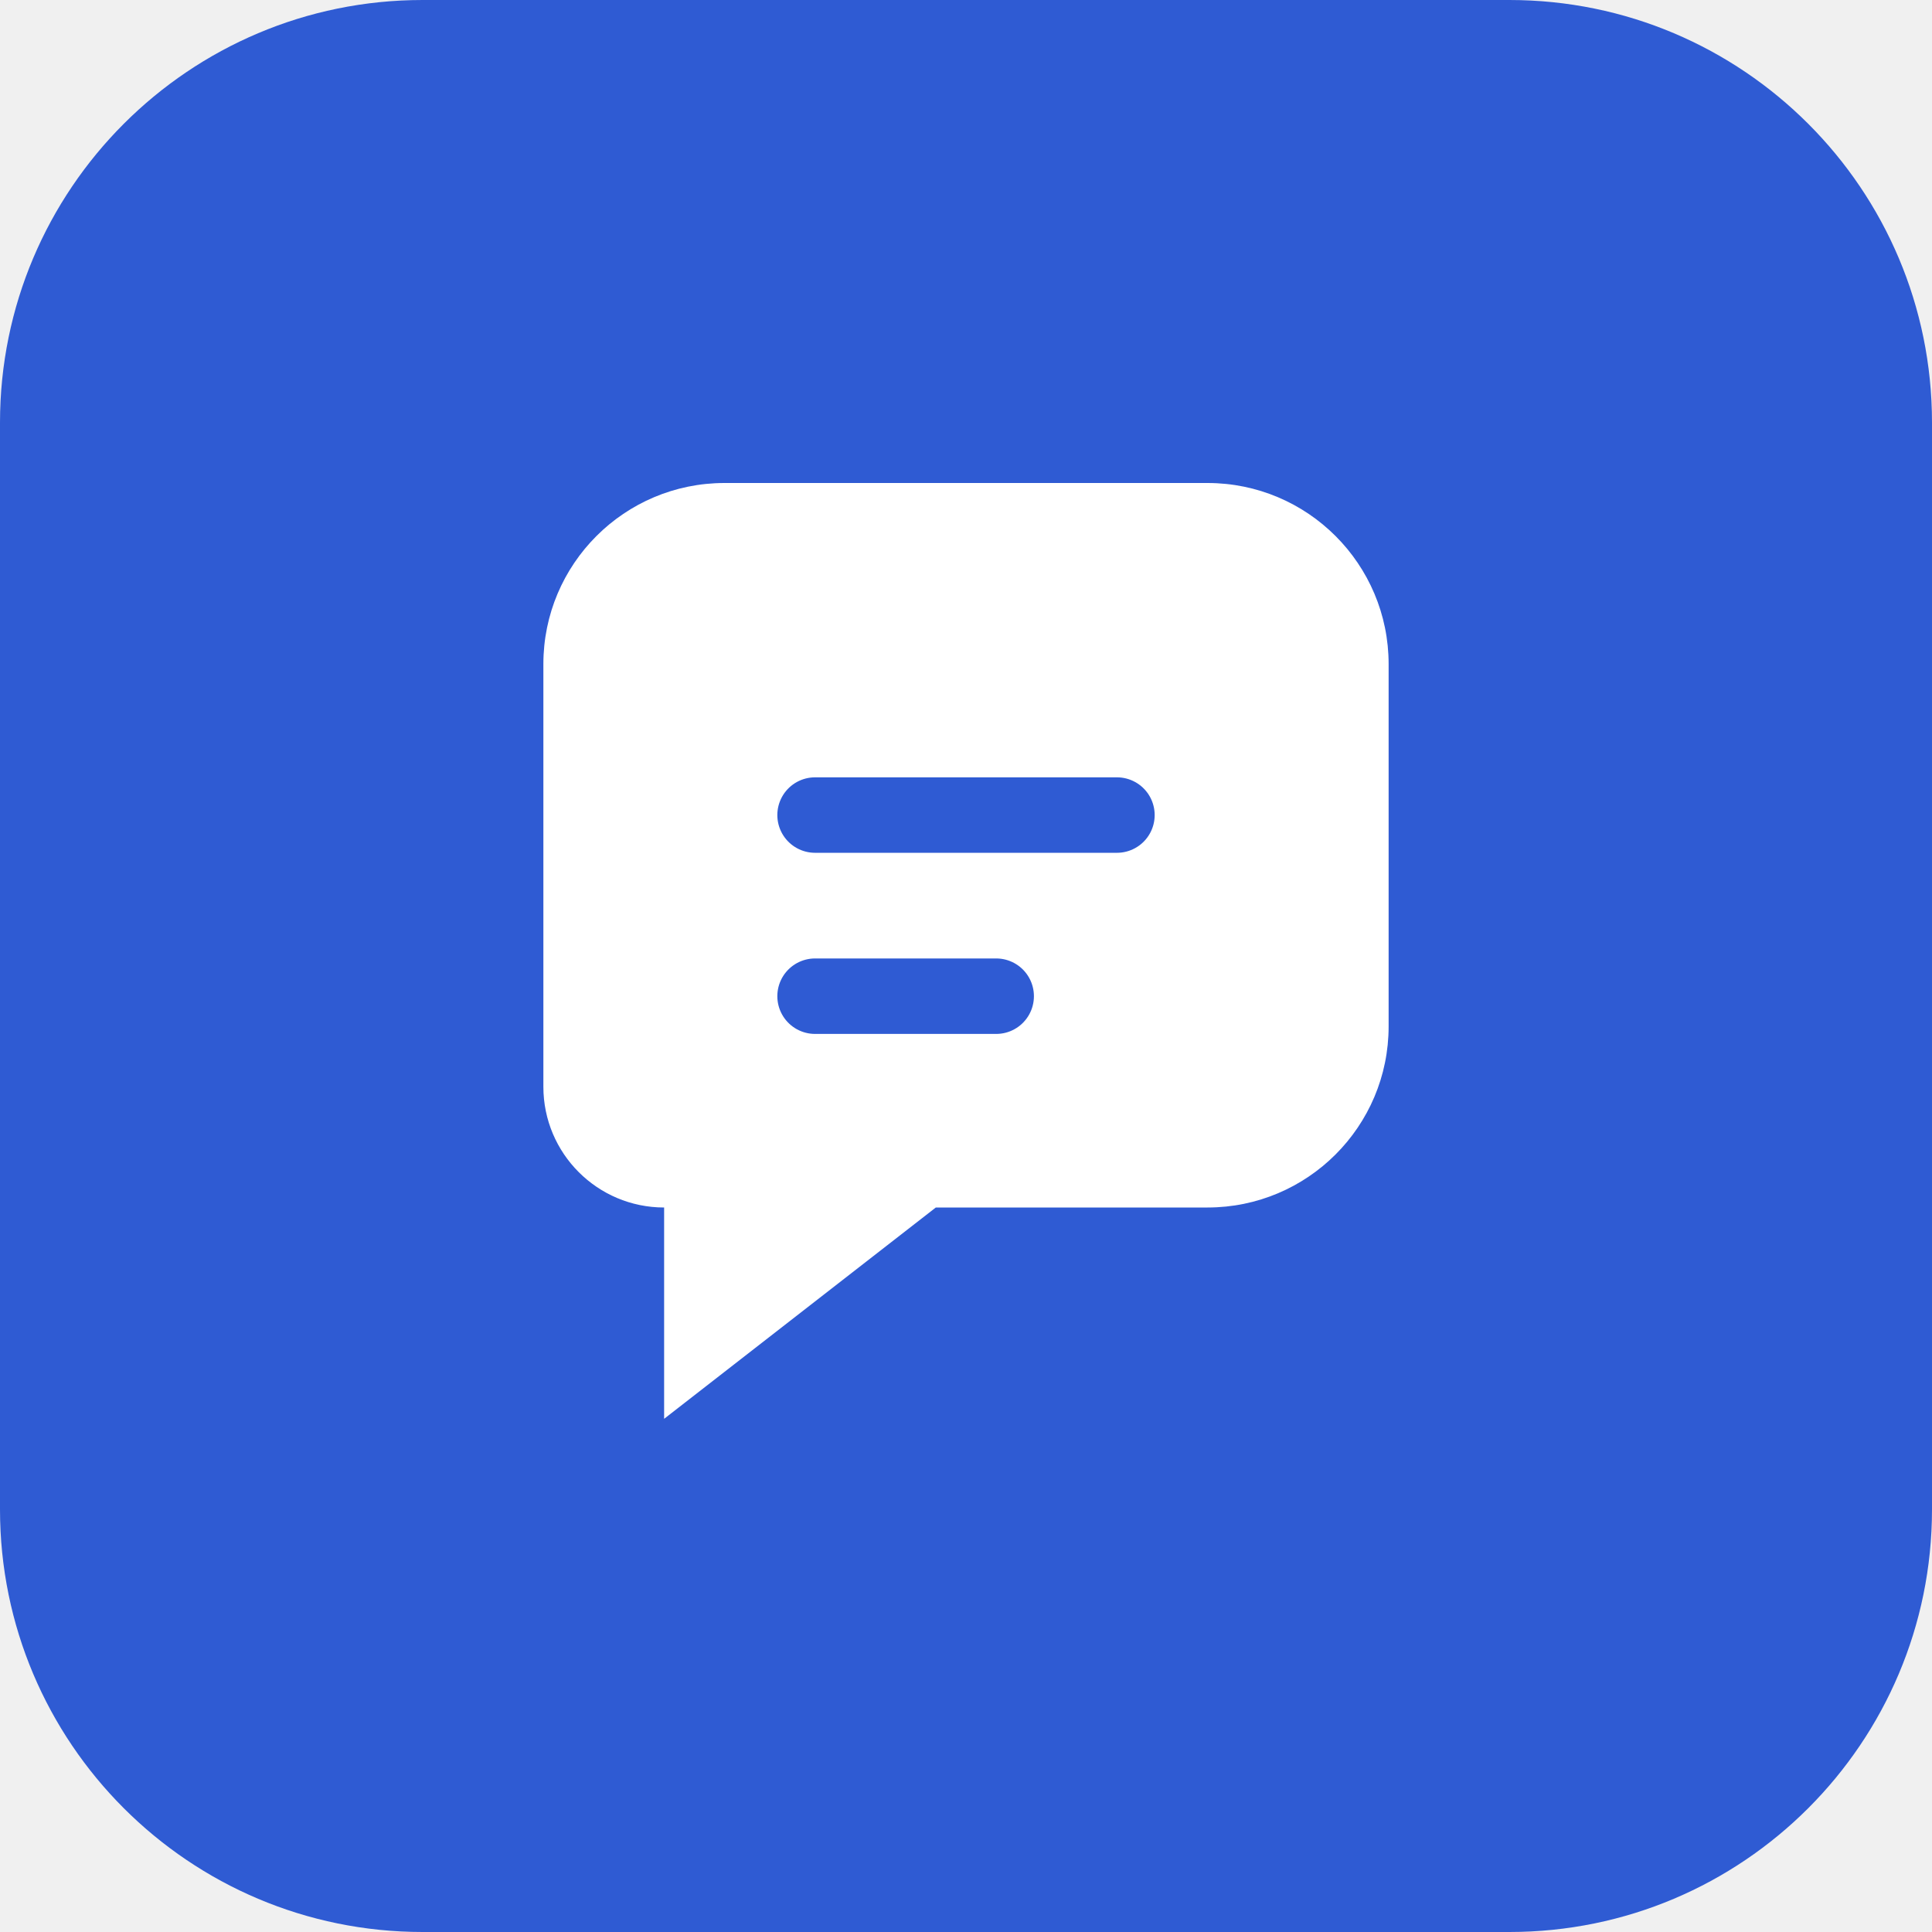
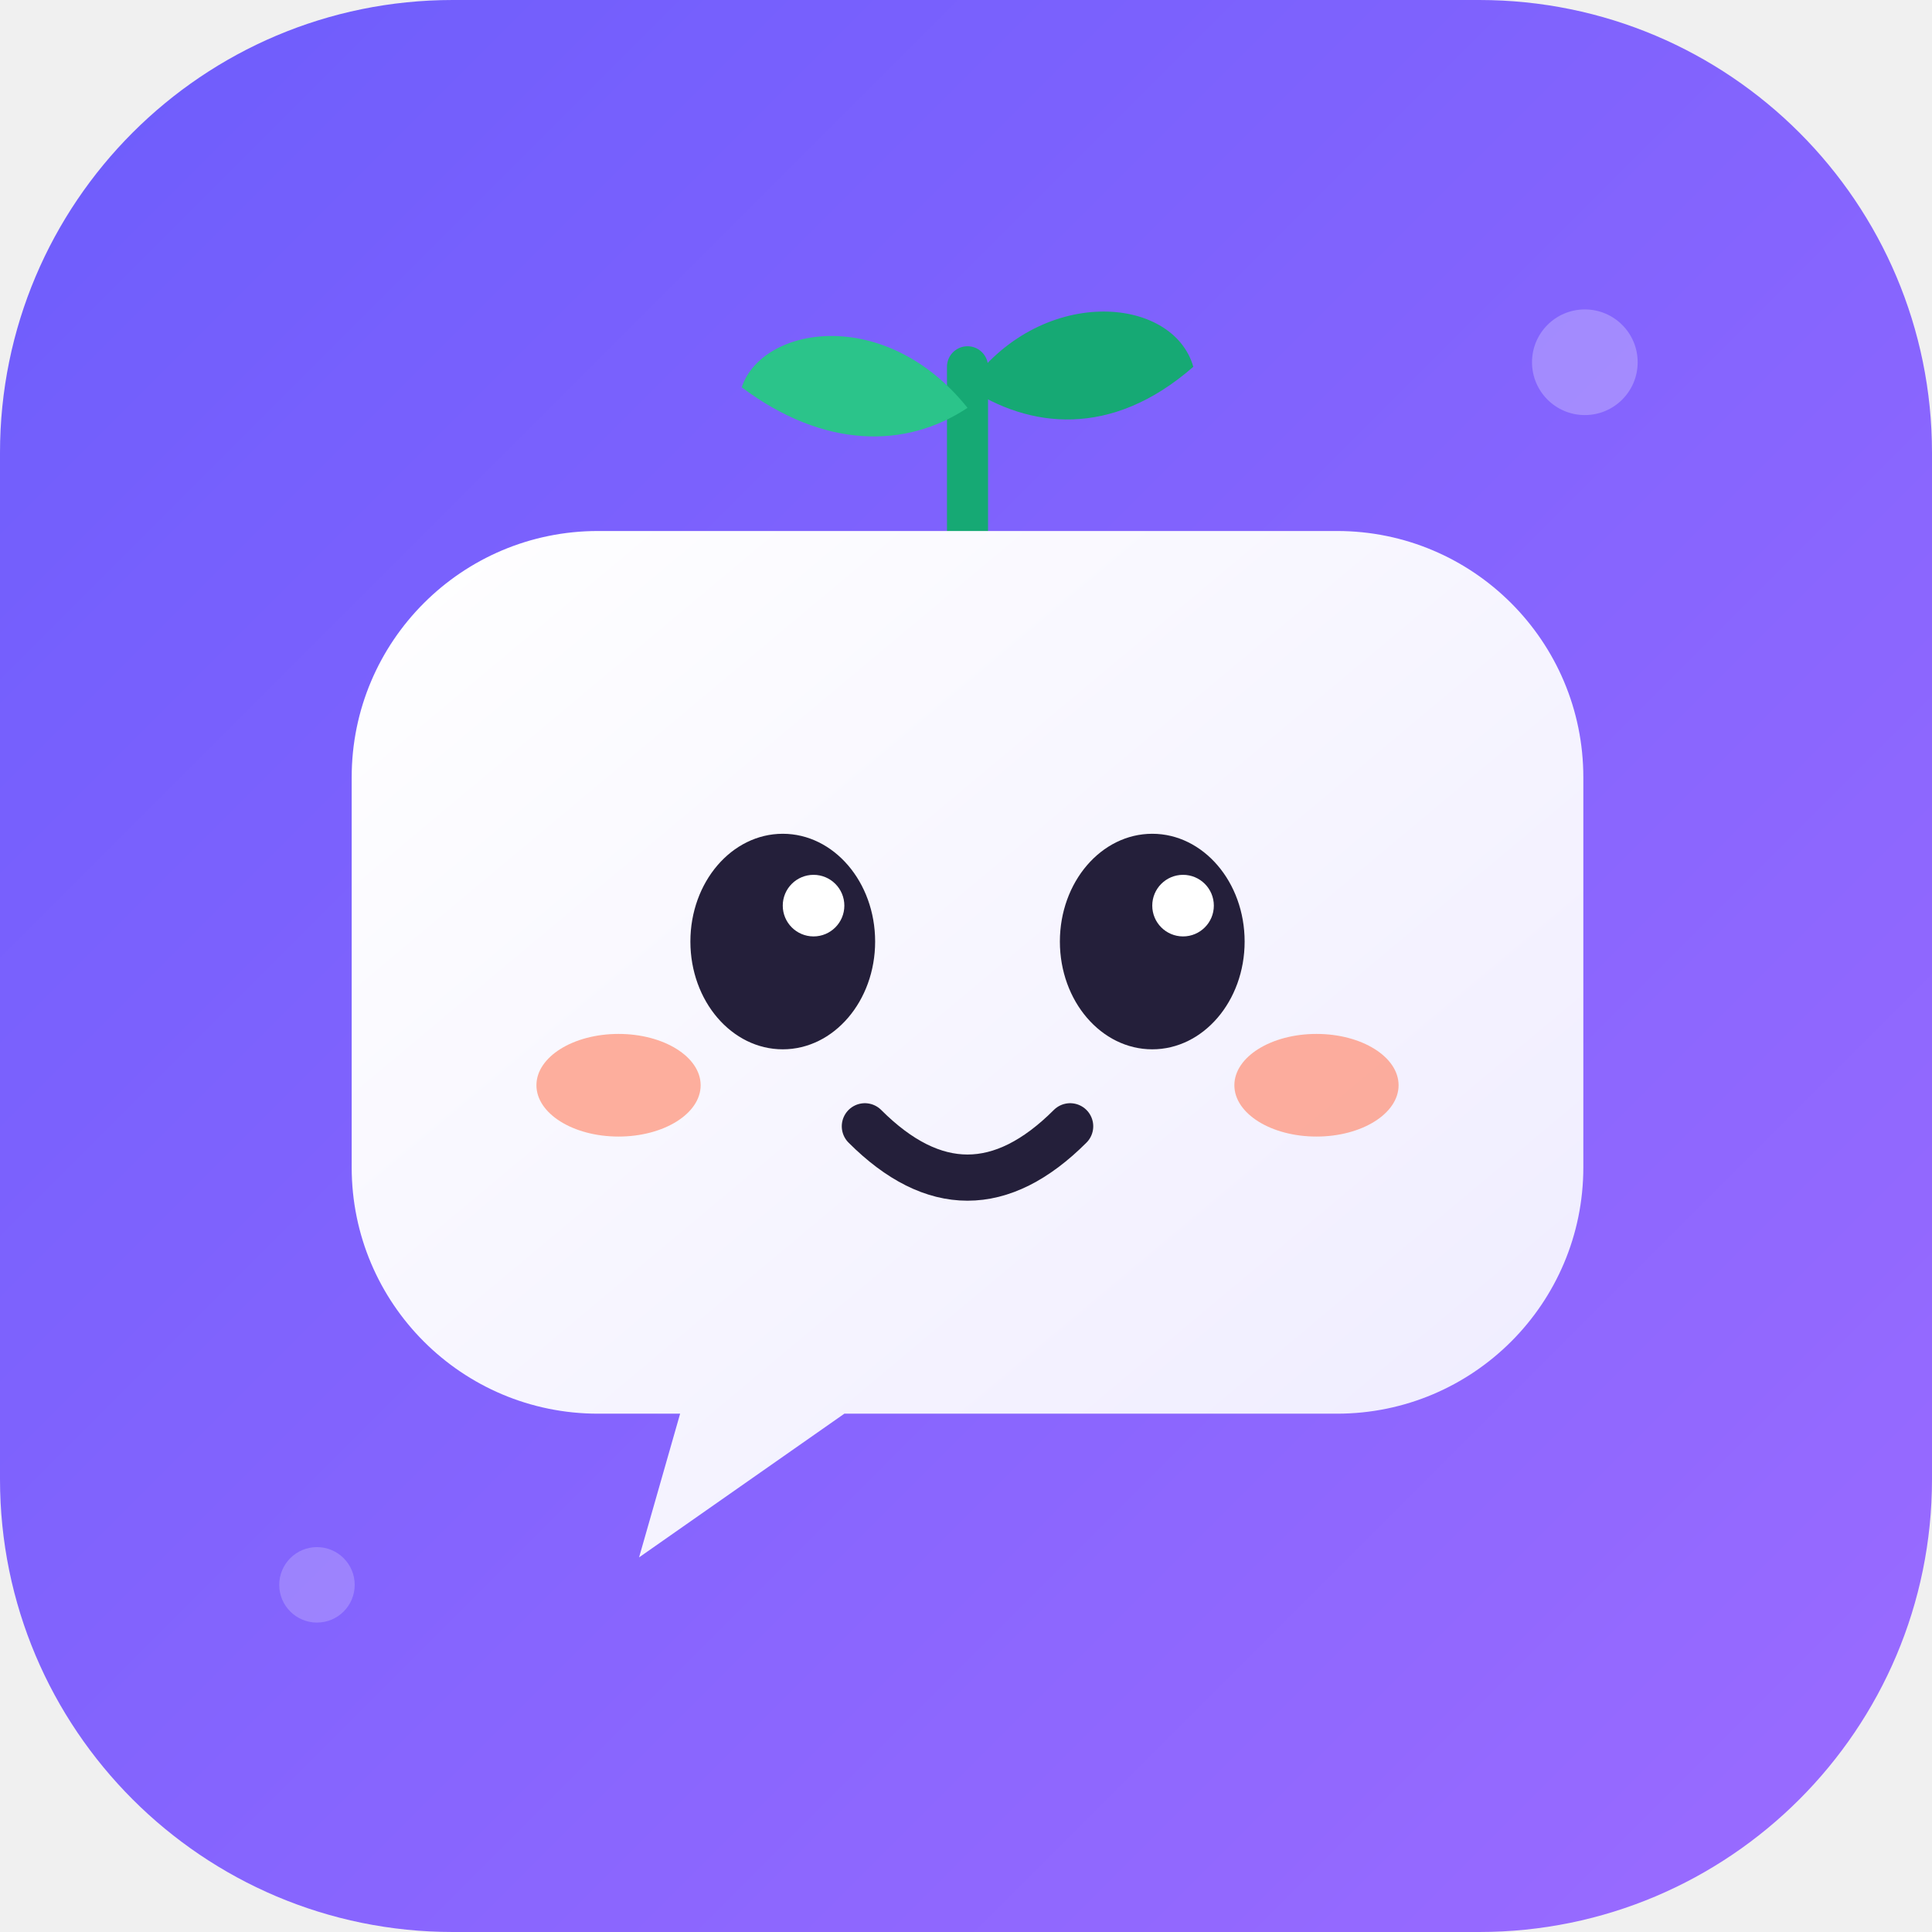
<svg xmlns="http://www.w3.org/2000/svg" viewBox="0 0 512 512">
-   <rect width="512" height="512" rx="112" fill="#2f5bd3" />
-   <path d="M144 176a48 48 0 0 1 48-48h128a48 48 0 0 1 48 48v96a48 48 0 0 1-48 48h-72l-72 56v-56a32 32 0 0 1-32-32z" fill="#fff" />
-   <path d="M216 216h80M216 264h48" stroke="#2f5bd3" stroke-width="20" stroke-linecap="round" />
+   <defs>
+     <linearGradient id="bg" x1="0" y1="0" x2="1" y2="1">
+       <stop offset="0" stop-color="#6d5dfc" />
+       <stop offset="1" stop-color="#9b6bff" />
+     </linearGradient>
+     <linearGradient id="body" x1="0" y1="0" x2="1" y2="1">
+       <stop offset="0" stop-color="#ffffff" />
+       <stop offset="1" stop-color="#eeebff" />
+     </linearGradient>
+   </defs>
+   <rect width="512" height="512" rx="120" fill="url(#bg)" />
+   <circle cx="420" cy="96" r="14" fill="#ffffff" opacity="0.25" />
+   <circle cx="84" cy="420" r="10" fill="#ffffff" opacity="0.2" />
+   <g transform="translate(66 70) scale(2.72)">
+     <path d="M70 26 C70 18 70 14 70 10" stroke="#16a974" stroke-width="4" stroke-linecap="round" fill="none" />
+     <path d="M70 14 C62 4 50 6 48 12 C56 18 64 18 70 14Z" fill="#2bc48a" />
+     <path d="M70 12 C77 2 90 3 92 10 C84 17 76 16 70 12Z" fill="#16a974" />
+     <path d="M34 26 H106 A24 24 0 0 1 130 50 V88 A24 24 0 0 1 106 112 H58 L38 126 L42 112 H34 A24 24 0 0 1 10 88 V50 A24 24 0 0 1 34 26Z" fill="url(#body)" />
+     <ellipse cx="36" cy="80" rx="8" ry="5" fill="#ff8f73" opacity="0.7" />
+     <ellipse cx="104" cy="80" rx="8" ry="5" fill="#ff8f73" opacity="0.7" />
+     <ellipse cx="52" cy="66" rx="9" ry="10.5" fill="#241f3a" />
+     <ellipse cx="88" cy="66" rx="9" ry="10.5" fill="#241f3a" />
+     <circle cx="55" cy="62.5" r="3" fill="#fff" />
+     <circle cx="91" cy="62.5" r="3" fill="#fff" />
+     <path d="M60 84 Q70 94 80 84" stroke="#241f3a" stroke-width="4.5" stroke-linecap="round" fill="none" />
+   </g>
</svg>
